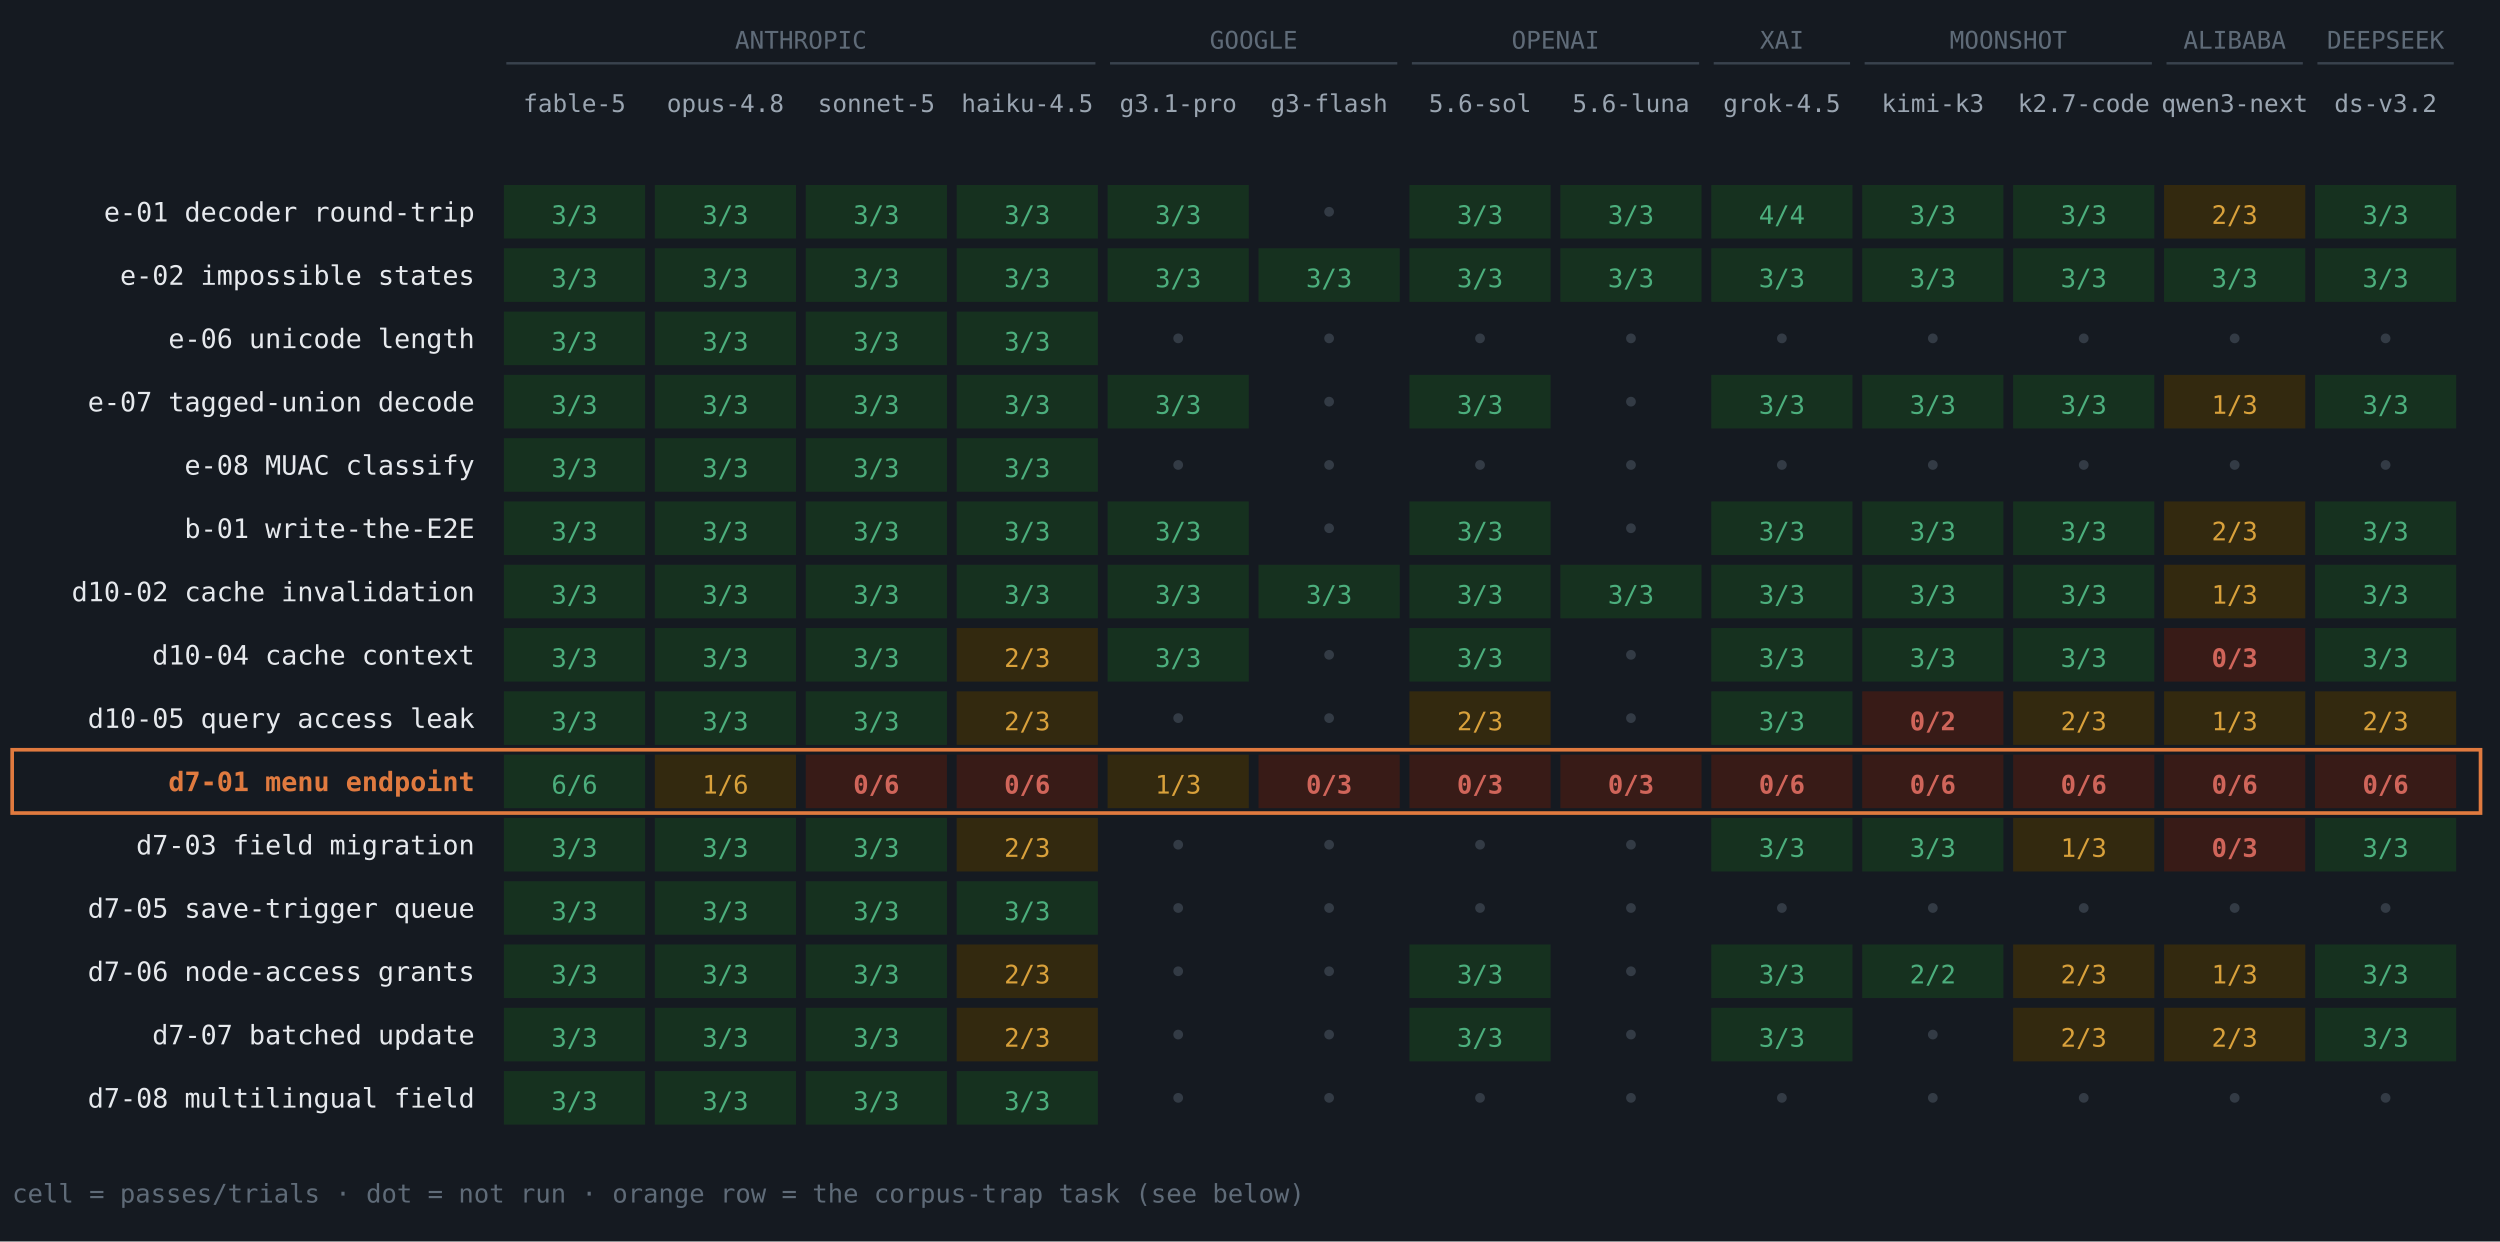
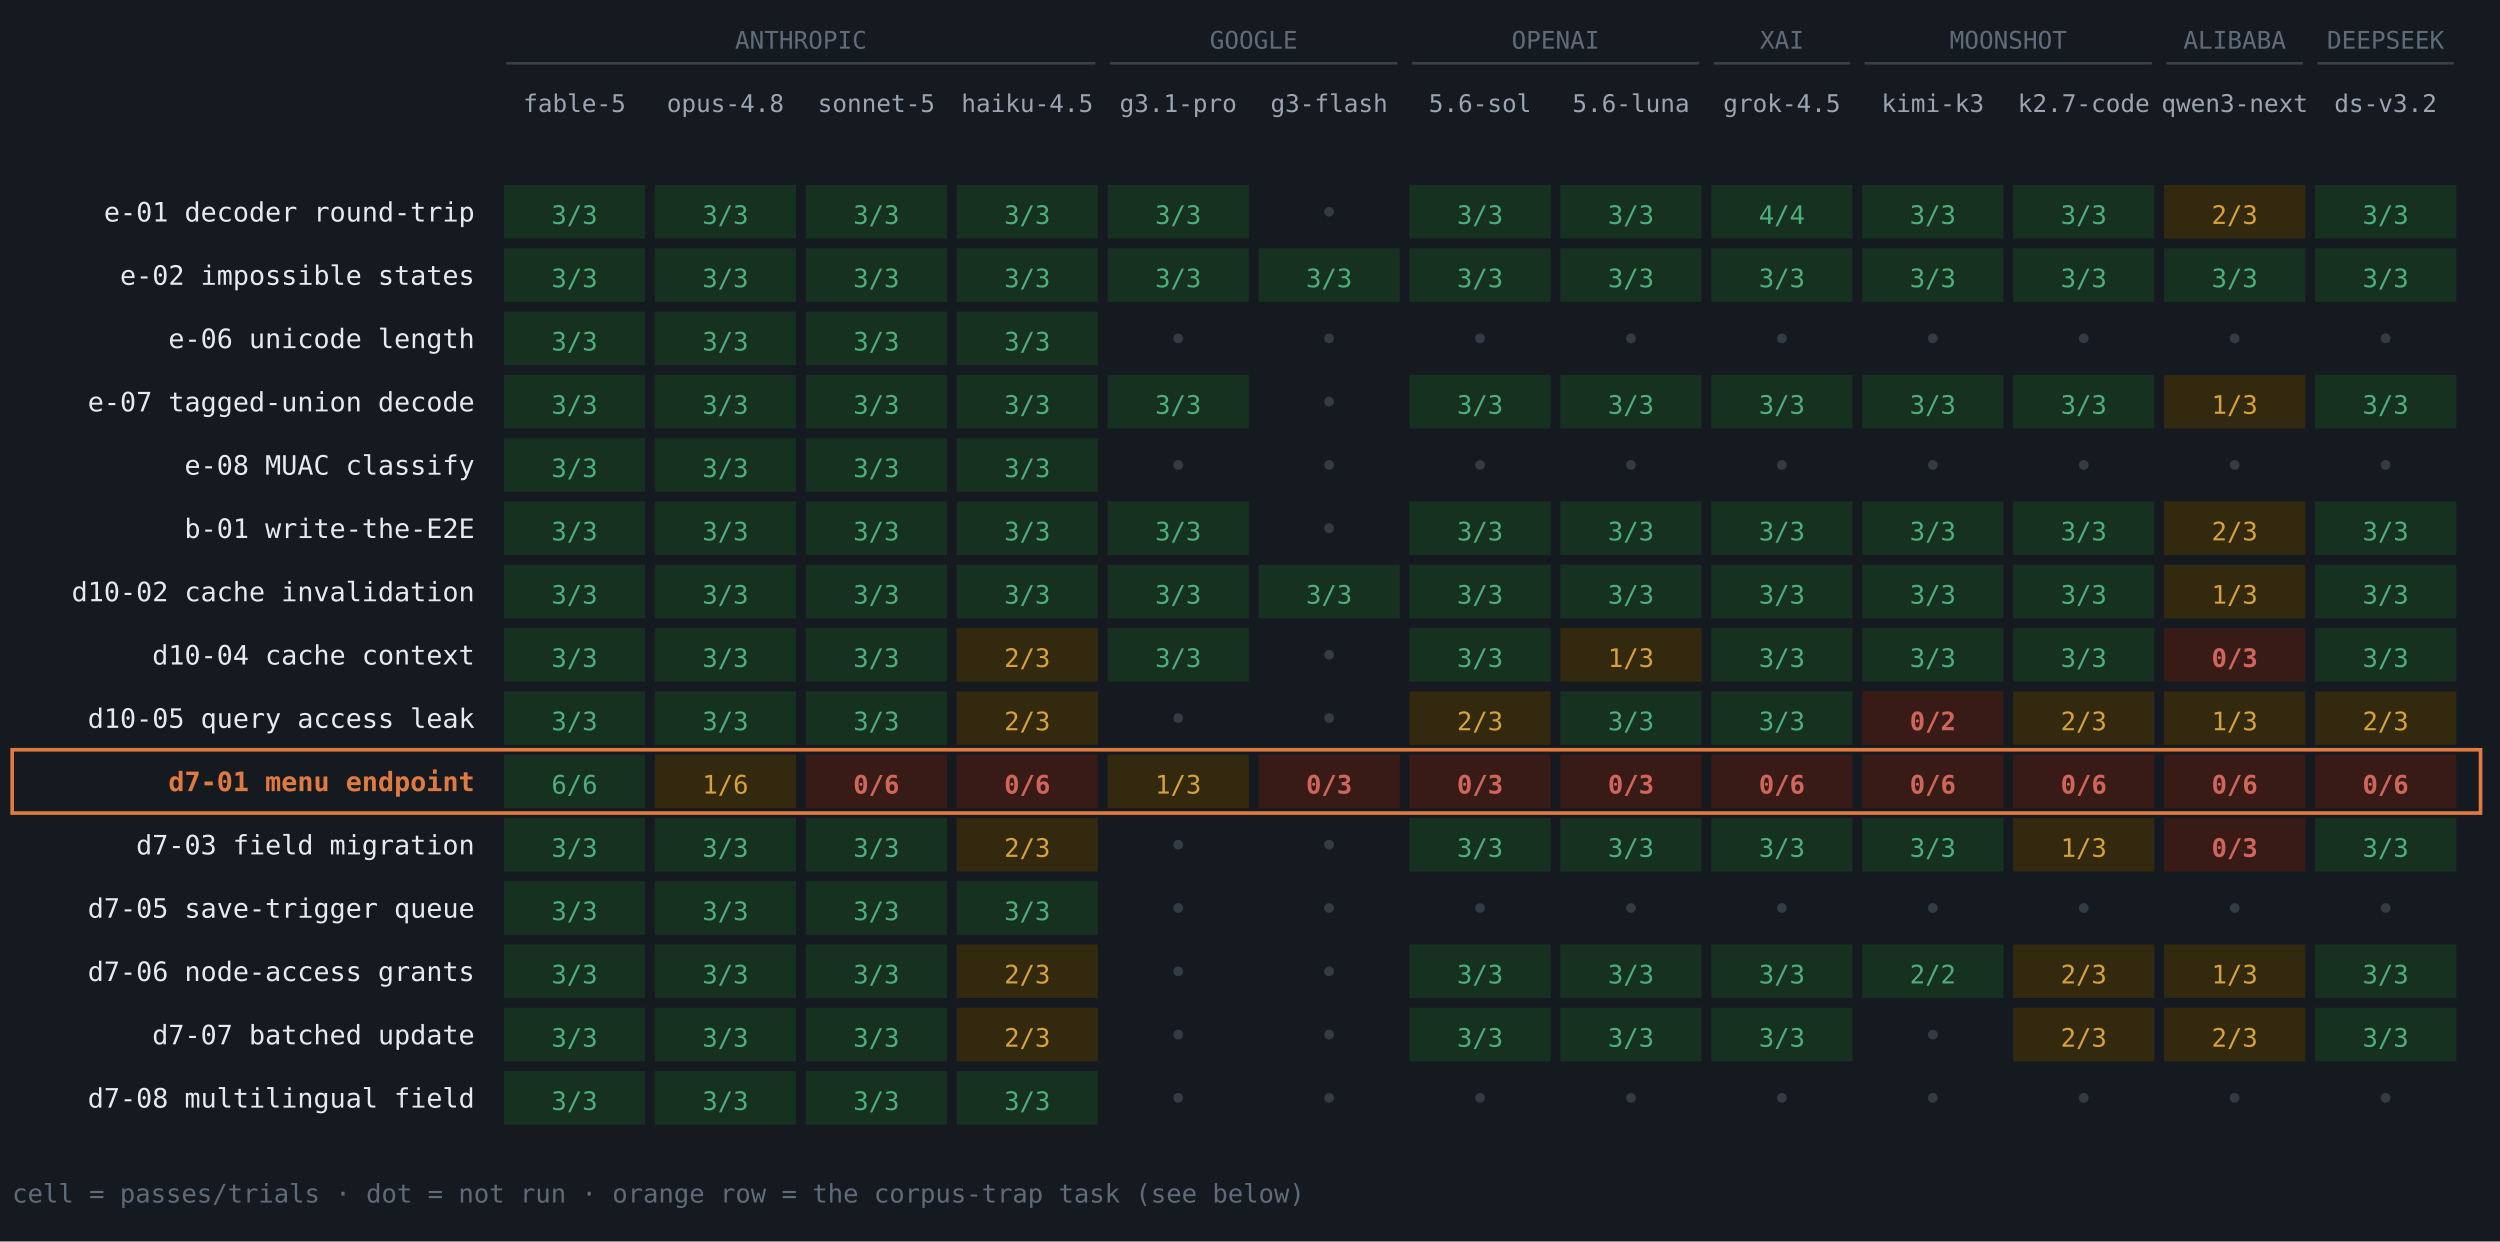
<svg xmlns="http://www.w3.org/2000/svg" width="1027" height="510" viewBox="0 0 1027 510" font-family="ui-monospace,'SF Mono','Cascadia Code',Menlo,Consolas,monospace">
  <rect width="1027" height="510" fill="#151A21" />
  <text x="329.0" y="20" font-size="10" fill="#5F6B78" text-anchor="middle" font-weight="normal">ANTHROPIC</text>
  <line x1="208" y1="26" x2="450" y2="26" stroke="#39424D" />
  <text x="236.0" y="46" font-size="10" fill="#9AA5B1" text-anchor="middle" font-weight="normal">fable-5</text>
  <text x="298.0" y="46" font-size="10" fill="#9AA5B1" text-anchor="middle" font-weight="normal">opus-4.8</text>
  <text x="360.0" y="46" font-size="10" fill="#9AA5B1" text-anchor="middle" font-weight="normal">sonnet-5</text>
  <text x="422.0" y="46" font-size="10" fill="#9AA5B1" text-anchor="middle" font-weight="normal">haiku-4.5</text>
  <text x="515.0" y="20" font-size="10" fill="#5F6B78" text-anchor="middle" font-weight="normal">GOOGLE</text>
  <line x1="456" y1="26" x2="574" y2="26" stroke="#39424D" />
  <text x="484.0" y="46" font-size="10" fill="#9AA5B1" text-anchor="middle" font-weight="normal">g3.1-pro</text>
  <text x="546.0" y="46" font-size="10" fill="#9AA5B1" text-anchor="middle" font-weight="normal">g3-flash</text>
  <text x="639.0" y="20" font-size="10" fill="#5F6B78" text-anchor="middle" font-weight="normal">OPENAI</text>
  <line x1="580" y1="26" x2="698" y2="26" stroke="#39424D" />
  <text x="608.0" y="46" font-size="10" fill="#9AA5B1" text-anchor="middle" font-weight="normal">5.6-sol</text>
  <text x="670.0" y="46" font-size="10" fill="#9AA5B1" text-anchor="middle" font-weight="normal">5.6-luna</text>
  <text x="732.0" y="20" font-size="10" fill="#5F6B78" text-anchor="middle" font-weight="normal">XAI</text>
  <line x1="704" y1="26" x2="760" y2="26" stroke="#39424D" />
  <text x="732.0" y="46" font-size="10" fill="#9AA5B1" text-anchor="middle" font-weight="normal">grok-4.5</text>
  <text x="825.0" y="20" font-size="10" fill="#5F6B78" text-anchor="middle" font-weight="normal">MOONSHOT</text>
  <line x1="766" y1="26" x2="884" y2="26" stroke="#39424D" />
  <text x="794.0" y="46" font-size="10" fill="#9AA5B1" text-anchor="middle" font-weight="normal">kimi-k3</text>
  <text x="856.0" y="46" font-size="10" fill="#9AA5B1" text-anchor="middle" font-weight="normal">k2.7-code</text>
  <text x="918.0" y="20" font-size="10" fill="#5F6B78" text-anchor="middle" font-weight="normal">ALIBABA</text>
  <line x1="890" y1="26" x2="946" y2="26" stroke="#39424D" />
  <text x="918.0" y="46" font-size="10" fill="#9AA5B1" text-anchor="middle" font-weight="normal">qwen3-next</text>
  <text x="980.0" y="20" font-size="10" fill="#5F6B78" text-anchor="middle" font-weight="normal">DEEPSEEK</text>
  <line x1="952" y1="26" x2="1008" y2="26" stroke="#39424D" />
  <text x="980.0" y="46" font-size="10" fill="#9AA5B1" text-anchor="middle" font-weight="normal">ds-v3.2</text>
  <text x="195" y="91" font-size="11" fill="#E6E9ED" text-anchor="end" font-weight="normal">e-01 decoder round-trip</text>
  <rect x="207" y="76" width="58" height="22" fill="#16311F" />
  <text x="236.0" y="92" font-size="10.5" fill="#4CAF7D" text-anchor="middle" font-weight="normal">3/3</text>
  <rect x="269" y="76" width="58" height="22" fill="#16311F" />
  <text x="298.0" y="92" font-size="10.5" fill="#4CAF7D" text-anchor="middle" font-weight="normal">3/3</text>
  <rect x="331" y="76" width="58" height="22" fill="#16311F" />
  <text x="360.0" y="92" font-size="10.5" fill="#4CAF7D" text-anchor="middle" font-weight="normal">3/3</text>
  <rect x="393" y="76" width="58" height="22" fill="#16311F" />
  <text x="422.0" y="92" font-size="10.5" fill="#4CAF7D" text-anchor="middle" font-weight="normal">3/3</text>
  <rect x="455" y="76" width="58" height="22" fill="#16311F" />
  <text x="484.0" y="92" font-size="10.5" fill="#4CAF7D" text-anchor="middle" font-weight="normal">3/3</text>
  <circle cx="546.0" cy="87" r="2" fill="#333B45" />
  <rect x="579" y="76" width="58" height="22" fill="#16311F" />
  <text x="608.0" y="92" font-size="10.5" fill="#4CAF7D" text-anchor="middle" font-weight="normal">3/3</text>
  <rect x="641" y="76" width="58" height="22" fill="#16311F" />
  <text x="670.0" y="92" font-size="10.5" fill="#4CAF7D" text-anchor="middle" font-weight="normal">3/3</text>
  <rect x="703" y="76" width="58" height="22" fill="#16311F" />
  <text x="732.0" y="92" font-size="10.5" fill="#4CAF7D" text-anchor="middle" font-weight="normal">4/4</text>
  <rect x="765" y="76" width="58" height="22" fill="#16311F" />
  <text x="794.0" y="92" font-size="10.5" fill="#4CAF7D" text-anchor="middle" font-weight="normal">3/3</text>
  <rect x="827" y="76" width="58" height="22" fill="#16311F" />
  <text x="856.0" y="92" font-size="10.5" fill="#4CAF7D" text-anchor="middle" font-weight="normal">3/3</text>
  <rect x="889" y="76" width="58" height="22" fill="#33290F" />
  <text x="918.0" y="92" font-size="10.5" fill="#D9A13B" text-anchor="middle" font-weight="normal">2/3</text>
  <rect x="951" y="76" width="58" height="22" fill="#16311F" />
  <text x="980.0" y="92" font-size="10.5" fill="#4CAF7D" text-anchor="middle" font-weight="normal">3/3</text>
  <text x="195" y="117" font-size="11" fill="#E6E9ED" text-anchor="end" font-weight="normal">e-02 impossible states</text>
  <rect x="207" y="102" width="58" height="22" fill="#16311F" />
  <text x="236.0" y="118" font-size="10.5" fill="#4CAF7D" text-anchor="middle" font-weight="normal">3/3</text>
  <rect x="269" y="102" width="58" height="22" fill="#16311F" />
  <text x="298.0" y="118" font-size="10.5" fill="#4CAF7D" text-anchor="middle" font-weight="normal">3/3</text>
  <rect x="331" y="102" width="58" height="22" fill="#16311F" />
  <text x="360.0" y="118" font-size="10.5" fill="#4CAF7D" text-anchor="middle" font-weight="normal">3/3</text>
  <rect x="393" y="102" width="58" height="22" fill="#16311F" />
  <text x="422.0" y="118" font-size="10.5" fill="#4CAF7D" text-anchor="middle" font-weight="normal">3/3</text>
  <rect x="455" y="102" width="58" height="22" fill="#16311F" />
  <text x="484.0" y="118" font-size="10.5" fill="#4CAF7D" text-anchor="middle" font-weight="normal">3/3</text>
  <rect x="517" y="102" width="58" height="22" fill="#16311F" />
  <text x="546.0" y="118" font-size="10.5" fill="#4CAF7D" text-anchor="middle" font-weight="normal">3/3</text>
  <rect x="579" y="102" width="58" height="22" fill="#16311F" />
  <text x="608.0" y="118" font-size="10.5" fill="#4CAF7D" text-anchor="middle" font-weight="normal">3/3</text>
  <rect x="641" y="102" width="58" height="22" fill="#16311F" />
  <text x="670.0" y="118" font-size="10.5" fill="#4CAF7D" text-anchor="middle" font-weight="normal">3/3</text>
  <rect x="703" y="102" width="58" height="22" fill="#16311F" />
  <text x="732.0" y="118" font-size="10.5" fill="#4CAF7D" text-anchor="middle" font-weight="normal">3/3</text>
  <rect x="765" y="102" width="58" height="22" fill="#16311F" />
  <text x="794.0" y="118" font-size="10.5" fill="#4CAF7D" text-anchor="middle" font-weight="normal">3/3</text>
  <rect x="827" y="102" width="58" height="22" fill="#16311F" />
  <text x="856.0" y="118" font-size="10.5" fill="#4CAF7D" text-anchor="middle" font-weight="normal">3/3</text>
  <rect x="889" y="102" width="58" height="22" fill="#16311F" />
  <text x="918.0" y="118" font-size="10.5" fill="#4CAF7D" text-anchor="middle" font-weight="normal">3/3</text>
  <rect x="951" y="102" width="58" height="22" fill="#16311F" />
  <text x="980.0" y="118" font-size="10.5" fill="#4CAF7D" text-anchor="middle" font-weight="normal">3/3</text>
  <text x="195" y="143" font-size="11" fill="#E6E9ED" text-anchor="end" font-weight="normal">e-06 unicode length</text>
  <rect x="207" y="128" width="58" height="22" fill="#16311F" />
  <text x="236.0" y="144" font-size="10.5" fill="#4CAF7D" text-anchor="middle" font-weight="normal">3/3</text>
  <rect x="269" y="128" width="58" height="22" fill="#16311F" />
  <text x="298.0" y="144" font-size="10.5" fill="#4CAF7D" text-anchor="middle" font-weight="normal">3/3</text>
  <rect x="331" y="128" width="58" height="22" fill="#16311F" />
  <text x="360.0" y="144" font-size="10.5" fill="#4CAF7D" text-anchor="middle" font-weight="normal">3/3</text>
  <rect x="393" y="128" width="58" height="22" fill="#16311F" />
  <text x="422.0" y="144" font-size="10.5" fill="#4CAF7D" text-anchor="middle" font-weight="normal">3/3</text>
  <circle cx="484.0" cy="139" r="2" fill="#333B45" />
  <circle cx="546.0" cy="139" r="2" fill="#333B45" />
  <circle cx="608.0" cy="139" r="2" fill="#333B45" />
  <circle cx="670.0" cy="139" r="2" fill="#333B45" />
  <circle cx="732.0" cy="139" r="2" fill="#333B45" />
  <circle cx="794.0" cy="139" r="2" fill="#333B45" />
  <circle cx="856.0" cy="139" r="2" fill="#333B45" />
  <circle cx="918.0" cy="139" r="2" fill="#333B45" />
  <circle cx="980.0" cy="139" r="2" fill="#333B45" />
  <text x="195" y="169" font-size="11" fill="#E6E9ED" text-anchor="end" font-weight="normal">e-07 tagged-union decode</text>
  <rect x="207" y="154" width="58" height="22" fill="#16311F" />
  <text x="236.0" y="170" font-size="10.5" fill="#4CAF7D" text-anchor="middle" font-weight="normal">3/3</text>
  <rect x="269" y="154" width="58" height="22" fill="#16311F" />
  <text x="298.0" y="170" font-size="10.5" fill="#4CAF7D" text-anchor="middle" font-weight="normal">3/3</text>
  <rect x="331" y="154" width="58" height="22" fill="#16311F" />
  <text x="360.0" y="170" font-size="10.5" fill="#4CAF7D" text-anchor="middle" font-weight="normal">3/3</text>
  <rect x="393" y="154" width="58" height="22" fill="#16311F" />
  <text x="422.0" y="170" font-size="10.5" fill="#4CAF7D" text-anchor="middle" font-weight="normal">3/3</text>
  <rect x="455" y="154" width="58" height="22" fill="#16311F" />
  <text x="484.0" y="170" font-size="10.5" fill="#4CAF7D" text-anchor="middle" font-weight="normal">3/3</text>
  <circle cx="546.0" cy="165" r="2" fill="#333B45" />
  <rect x="579" y="154" width="58" height="22" fill="#16311F" />
  <text x="608.0" y="170" font-size="10.5" fill="#4CAF7D" text-anchor="middle" font-weight="normal">3/3</text>
-   <circle cx="670.0" cy="165" r="2" fill="#333B45" />
+   <rect x="641" y="154" width="58" height="22" fill="#16311F" />
+   <text x="670.0" y="170" font-size="10.5" fill="#4CAF7D" text-anchor="middle" font-weight="normal">3/3</text>
  <rect x="703" y="154" width="58" height="22" fill="#16311F" />
  <text x="732.0" y="170" font-size="10.5" fill="#4CAF7D" text-anchor="middle" font-weight="normal">3/3</text>
  <rect x="765" y="154" width="58" height="22" fill="#16311F" />
  <text x="794.0" y="170" font-size="10.5" fill="#4CAF7D" text-anchor="middle" font-weight="normal">3/3</text>
  <rect x="827" y="154" width="58" height="22" fill="#16311F" />
  <text x="856.0" y="170" font-size="10.5" fill="#4CAF7D" text-anchor="middle" font-weight="normal">3/3</text>
  <rect x="889" y="154" width="58" height="22" fill="#33290F" />
  <text x="918.0" y="170" font-size="10.5" fill="#D9A13B" text-anchor="middle" font-weight="normal">1/3</text>
  <rect x="951" y="154" width="58" height="22" fill="#16311F" />
  <text x="980.0" y="170" font-size="10.5" fill="#4CAF7D" text-anchor="middle" font-weight="normal">3/3</text>
  <text x="195" y="195" font-size="11" fill="#E6E9ED" text-anchor="end" font-weight="normal">e-08 MUAC classify</text>
  <rect x="207" y="180" width="58" height="22" fill="#16311F" />
  <text x="236.0" y="196" font-size="10.5" fill="#4CAF7D" text-anchor="middle" font-weight="normal">3/3</text>
  <rect x="269" y="180" width="58" height="22" fill="#16311F" />
  <text x="298.0" y="196" font-size="10.5" fill="#4CAF7D" text-anchor="middle" font-weight="normal">3/3</text>
  <rect x="331" y="180" width="58" height="22" fill="#16311F" />
  <text x="360.0" y="196" font-size="10.5" fill="#4CAF7D" text-anchor="middle" font-weight="normal">3/3</text>
  <rect x="393" y="180" width="58" height="22" fill="#16311F" />
  <text x="422.0" y="196" font-size="10.5" fill="#4CAF7D" text-anchor="middle" font-weight="normal">3/3</text>
  <circle cx="484.0" cy="191" r="2" fill="#333B45" />
  <circle cx="546.0" cy="191" r="2" fill="#333B45" />
  <circle cx="608.0" cy="191" r="2" fill="#333B45" />
  <circle cx="670.0" cy="191" r="2" fill="#333B45" />
  <circle cx="732.0" cy="191" r="2" fill="#333B45" />
  <circle cx="794.0" cy="191" r="2" fill="#333B45" />
  <circle cx="856.0" cy="191" r="2" fill="#333B45" />
  <circle cx="918.0" cy="191" r="2" fill="#333B45" />
  <circle cx="980.0" cy="191" r="2" fill="#333B45" />
  <text x="195" y="221" font-size="11" fill="#E6E9ED" text-anchor="end" font-weight="normal">b-01 write-the-E2E</text>
  <rect x="207" y="206" width="58" height="22" fill="#16311F" />
  <text x="236.0" y="222" font-size="10.5" fill="#4CAF7D" text-anchor="middle" font-weight="normal">3/3</text>
  <rect x="269" y="206" width="58" height="22" fill="#16311F" />
  <text x="298.0" y="222" font-size="10.5" fill="#4CAF7D" text-anchor="middle" font-weight="normal">3/3</text>
  <rect x="331" y="206" width="58" height="22" fill="#16311F" />
  <text x="360.0" y="222" font-size="10.5" fill="#4CAF7D" text-anchor="middle" font-weight="normal">3/3</text>
  <rect x="393" y="206" width="58" height="22" fill="#16311F" />
  <text x="422.0" y="222" font-size="10.5" fill="#4CAF7D" text-anchor="middle" font-weight="normal">3/3</text>
  <rect x="455" y="206" width="58" height="22" fill="#16311F" />
  <text x="484.0" y="222" font-size="10.5" fill="#4CAF7D" text-anchor="middle" font-weight="normal">3/3</text>
  <circle cx="546.0" cy="217" r="2" fill="#333B45" />
  <rect x="579" y="206" width="58" height="22" fill="#16311F" />
  <text x="608.0" y="222" font-size="10.5" fill="#4CAF7D" text-anchor="middle" font-weight="normal">3/3</text>
-   <circle cx="670.0" cy="217" r="2" fill="#333B45" />
+   <rect x="641" y="206" width="58" height="22" fill="#16311F" />
+   <text x="670.0" y="222" font-size="10.5" fill="#4CAF7D" text-anchor="middle" font-weight="normal">3/3</text>
  <rect x="703" y="206" width="58" height="22" fill="#16311F" />
  <text x="732.0" y="222" font-size="10.5" fill="#4CAF7D" text-anchor="middle" font-weight="normal">3/3</text>
  <rect x="765" y="206" width="58" height="22" fill="#16311F" />
  <text x="794.0" y="222" font-size="10.5" fill="#4CAF7D" text-anchor="middle" font-weight="normal">3/3</text>
  <rect x="827" y="206" width="58" height="22" fill="#16311F" />
  <text x="856.0" y="222" font-size="10.5" fill="#4CAF7D" text-anchor="middle" font-weight="normal">3/3</text>
  <rect x="889" y="206" width="58" height="22" fill="#33290F" />
  <text x="918.0" y="222" font-size="10.5" fill="#D9A13B" text-anchor="middle" font-weight="normal">2/3</text>
  <rect x="951" y="206" width="58" height="22" fill="#16311F" />
  <text x="980.0" y="222" font-size="10.5" fill="#4CAF7D" text-anchor="middle" font-weight="normal">3/3</text>
  <text x="195" y="247" font-size="11" fill="#E6E9ED" text-anchor="end" font-weight="normal">d10-02 cache invalidation</text>
  <rect x="207" y="232" width="58" height="22" fill="#16311F" />
  <text x="236.0" y="248" font-size="10.5" fill="#4CAF7D" text-anchor="middle" font-weight="normal">3/3</text>
  <rect x="269" y="232" width="58" height="22" fill="#16311F" />
  <text x="298.0" y="248" font-size="10.5" fill="#4CAF7D" text-anchor="middle" font-weight="normal">3/3</text>
  <rect x="331" y="232" width="58" height="22" fill="#16311F" />
  <text x="360.0" y="248" font-size="10.5" fill="#4CAF7D" text-anchor="middle" font-weight="normal">3/3</text>
  <rect x="393" y="232" width="58" height="22" fill="#16311F" />
  <text x="422.0" y="248" font-size="10.5" fill="#4CAF7D" text-anchor="middle" font-weight="normal">3/3</text>
  <rect x="455" y="232" width="58" height="22" fill="#16311F" />
  <text x="484.0" y="248" font-size="10.5" fill="#4CAF7D" text-anchor="middle" font-weight="normal">3/3</text>
  <rect x="517" y="232" width="58" height="22" fill="#16311F" />
  <text x="546.0" y="248" font-size="10.5" fill="#4CAF7D" text-anchor="middle" font-weight="normal">3/3</text>
  <rect x="579" y="232" width="58" height="22" fill="#16311F" />
  <text x="608.0" y="248" font-size="10.5" fill="#4CAF7D" text-anchor="middle" font-weight="normal">3/3</text>
  <rect x="641" y="232" width="58" height="22" fill="#16311F" />
  <text x="670.0" y="248" font-size="10.5" fill="#4CAF7D" text-anchor="middle" font-weight="normal">3/3</text>
  <rect x="703" y="232" width="58" height="22" fill="#16311F" />
  <text x="732.0" y="248" font-size="10.5" fill="#4CAF7D" text-anchor="middle" font-weight="normal">3/3</text>
  <rect x="765" y="232" width="58" height="22" fill="#16311F" />
  <text x="794.0" y="248" font-size="10.5" fill="#4CAF7D" text-anchor="middle" font-weight="normal">3/3</text>
  <rect x="827" y="232" width="58" height="22" fill="#16311F" />
  <text x="856.0" y="248" font-size="10.5" fill="#4CAF7D" text-anchor="middle" font-weight="normal">3/3</text>
  <rect x="889" y="232" width="58" height="22" fill="#33290F" />
  <text x="918.0" y="248" font-size="10.5" fill="#D9A13B" text-anchor="middle" font-weight="normal">1/3</text>
  <rect x="951" y="232" width="58" height="22" fill="#16311F" />
  <text x="980.0" y="248" font-size="10.5" fill="#4CAF7D" text-anchor="middle" font-weight="normal">3/3</text>
  <text x="195" y="273" font-size="11" fill="#E6E9ED" text-anchor="end" font-weight="normal">d10-04 cache context</text>
  <rect x="207" y="258" width="58" height="22" fill="#16311F" />
  <text x="236.0" y="274" font-size="10.5" fill="#4CAF7D" text-anchor="middle" font-weight="normal">3/3</text>
  <rect x="269" y="258" width="58" height="22" fill="#16311F" />
  <text x="298.0" y="274" font-size="10.5" fill="#4CAF7D" text-anchor="middle" font-weight="normal">3/3</text>
  <rect x="331" y="258" width="58" height="22" fill="#16311F" />
  <text x="360.0" y="274" font-size="10.5" fill="#4CAF7D" text-anchor="middle" font-weight="normal">3/3</text>
  <rect x="393" y="258" width="58" height="22" fill="#33290F" />
  <text x="422.0" y="274" font-size="10.5" fill="#D9A13B" text-anchor="middle" font-weight="normal">2/3</text>
  <rect x="455" y="258" width="58" height="22" fill="#16311F" />
  <text x="484.0" y="274" font-size="10.5" fill="#4CAF7D" text-anchor="middle" font-weight="normal">3/3</text>
  <circle cx="546.0" cy="269" r="2" fill="#333B45" />
  <rect x="579" y="258" width="58" height="22" fill="#16311F" />
  <text x="608.0" y="274" font-size="10.5" fill="#4CAF7D" text-anchor="middle" font-weight="normal">3/3</text>
-   <circle cx="670.0" cy="269" r="2" fill="#333B45" />
+   <rect x="641" y="258" width="58" height="22" fill="#33290F" />
+   <text x="670.0" y="274" font-size="10.5" fill="#D9A13B" text-anchor="middle" font-weight="normal">1/3</text>
  <rect x="703" y="258" width="58" height="22" fill="#16311F" />
  <text x="732.0" y="274" font-size="10.5" fill="#4CAF7D" text-anchor="middle" font-weight="normal">3/3</text>
  <rect x="765" y="258" width="58" height="22" fill="#16311F" />
  <text x="794.0" y="274" font-size="10.5" fill="#4CAF7D" text-anchor="middle" font-weight="normal">3/3</text>
  <rect x="827" y="258" width="58" height="22" fill="#16311F" />
  <text x="856.0" y="274" font-size="10.5" fill="#4CAF7D" text-anchor="middle" font-weight="normal">3/3</text>
  <rect x="889" y="258" width="58" height="22" fill="#381B17" />
  <text x="918.0" y="274" font-size="10.5" fill="#D0655A" text-anchor="middle" font-weight="bold">0/3</text>
  <rect x="951" y="258" width="58" height="22" fill="#16311F" />
  <text x="980.0" y="274" font-size="10.5" fill="#4CAF7D" text-anchor="middle" font-weight="normal">3/3</text>
  <text x="195" y="299" font-size="11" fill="#E6E9ED" text-anchor="end" font-weight="normal">d10-05 query access leak</text>
  <rect x="207" y="284" width="58" height="22" fill="#16311F" />
  <text x="236.0" y="300" font-size="10.5" fill="#4CAF7D" text-anchor="middle" font-weight="normal">3/3</text>
  <rect x="269" y="284" width="58" height="22" fill="#16311F" />
  <text x="298.0" y="300" font-size="10.5" fill="#4CAF7D" text-anchor="middle" font-weight="normal">3/3</text>
  <rect x="331" y="284" width="58" height="22" fill="#16311F" />
  <text x="360.0" y="300" font-size="10.5" fill="#4CAF7D" text-anchor="middle" font-weight="normal">3/3</text>
  <rect x="393" y="284" width="58" height="22" fill="#33290F" />
  <text x="422.0" y="300" font-size="10.5" fill="#D9A13B" text-anchor="middle" font-weight="normal">2/3</text>
  <circle cx="484.0" cy="295" r="2" fill="#333B45" />
  <circle cx="546.0" cy="295" r="2" fill="#333B45" />
  <rect x="579" y="284" width="58" height="22" fill="#33290F" />
  <text x="608.0" y="300" font-size="10.5" fill="#D9A13B" text-anchor="middle" font-weight="normal">2/3</text>
-   <circle cx="670.0" cy="295" r="2" fill="#333B45" />
+   <rect x="641" y="284" width="58" height="22" fill="#16311F" />
+   <text x="670.0" y="300" font-size="10.5" fill="#4CAF7D" text-anchor="middle" font-weight="normal">3/3</text>
  <rect x="703" y="284" width="58" height="22" fill="#16311F" />
  <text x="732.0" y="300" font-size="10.5" fill="#4CAF7D" text-anchor="middle" font-weight="normal">3/3</text>
  <rect x="765" y="284" width="58" height="22" fill="#381B17" />
  <text x="794.0" y="300" font-size="10.5" fill="#D0655A" text-anchor="middle" font-weight="bold">0/2</text>
  <rect x="827" y="284" width="58" height="22" fill="#33290F" />
  <text x="856.0" y="300" font-size="10.5" fill="#D9A13B" text-anchor="middle" font-weight="normal">2/3</text>
  <rect x="889" y="284" width="58" height="22" fill="#33290F" />
  <text x="918.0" y="300" font-size="10.5" fill="#D9A13B" text-anchor="middle" font-weight="normal">1/3</text>
  <rect x="951" y="284" width="58" height="22" fill="#33290F" />
  <text x="980.0" y="300" font-size="10.5" fill="#D9A13B" text-anchor="middle" font-weight="normal">2/3</text>
  <text x="195" y="325" font-size="11" fill="#E07A3F" text-anchor="end" font-weight="bold">d7-01 menu endpoint</text>
  <rect x="207" y="310" width="58" height="22" fill="#16311F" />
  <text x="236.0" y="326" font-size="10.5" fill="#4CAF7D" text-anchor="middle" font-weight="normal">6/6</text>
  <rect x="269" y="310" width="58" height="22" fill="#33290F" />
  <text x="298.0" y="326" font-size="10.5" fill="#D9A13B" text-anchor="middle" font-weight="normal">1/6</text>
  <rect x="331" y="310" width="58" height="22" fill="#381B17" />
  <text x="360.0" y="326" font-size="10.5" fill="#D0655A" text-anchor="middle" font-weight="bold">0/6</text>
  <rect x="393" y="310" width="58" height="22" fill="#381B17" />
  <text x="422.0" y="326" font-size="10.5" fill="#D0655A" text-anchor="middle" font-weight="bold">0/6</text>
  <rect x="455" y="310" width="58" height="22" fill="#33290F" />
  <text x="484.0" y="326" font-size="10.5" fill="#D9A13B" text-anchor="middle" font-weight="normal">1/3</text>
  <rect x="517" y="310" width="58" height="22" fill="#381B17" />
  <text x="546.0" y="326" font-size="10.5" fill="#D0655A" text-anchor="middle" font-weight="bold">0/3</text>
  <rect x="579" y="310" width="58" height="22" fill="#381B17" />
  <text x="608.0" y="326" font-size="10.5" fill="#D0655A" text-anchor="middle" font-weight="bold">0/3</text>
  <rect x="641" y="310" width="58" height="22" fill="#381B17" />
  <text x="670.0" y="326" font-size="10.5" fill="#D0655A" text-anchor="middle" font-weight="bold">0/3</text>
  <rect x="703" y="310" width="58" height="22" fill="#381B17" />
  <text x="732.0" y="326" font-size="10.5" fill="#D0655A" text-anchor="middle" font-weight="bold">0/6</text>
  <rect x="765" y="310" width="58" height="22" fill="#381B17" />
  <text x="794.0" y="326" font-size="10.5" fill="#D0655A" text-anchor="middle" font-weight="bold">0/6</text>
  <rect x="827" y="310" width="58" height="22" fill="#381B17" />
  <text x="856.0" y="326" font-size="10.5" fill="#D0655A" text-anchor="middle" font-weight="bold">0/6</text>
  <rect x="889" y="310" width="58" height="22" fill="#381B17" />
  <text x="918.0" y="326" font-size="10.5" fill="#D0655A" text-anchor="middle" font-weight="bold">0/6</text>
  <rect x="951" y="310" width="58" height="22" fill="#381B17" />
  <text x="980.0" y="326" font-size="10.5" fill="#D0655A" text-anchor="middle" font-weight="bold">0/6</text>
  <rect x="5" y="308" width="1014" height="26" fill="none" stroke="#E07A3F" stroke-width="1.5" />
  <text x="195" y="351" font-size="11" fill="#E6E9ED" text-anchor="end" font-weight="normal">d7-03 field migration</text>
  <rect x="207" y="336" width="58" height="22" fill="#16311F" />
  <text x="236.0" y="352" font-size="10.5" fill="#4CAF7D" text-anchor="middle" font-weight="normal">3/3</text>
  <rect x="269" y="336" width="58" height="22" fill="#16311F" />
  <text x="298.0" y="352" font-size="10.5" fill="#4CAF7D" text-anchor="middle" font-weight="normal">3/3</text>
  <rect x="331" y="336" width="58" height="22" fill="#16311F" />
  <text x="360.0" y="352" font-size="10.5" fill="#4CAF7D" text-anchor="middle" font-weight="normal">3/3</text>
  <rect x="393" y="336" width="58" height="22" fill="#33290F" />
  <text x="422.0" y="352" font-size="10.5" fill="#D9A13B" text-anchor="middle" font-weight="normal">2/3</text>
  <circle cx="484.0" cy="347" r="2" fill="#333B45" />
  <circle cx="546.0" cy="347" r="2" fill="#333B45" />
-   <circle cx="608.0" cy="347" r="2" fill="#333B45" />
-   <circle cx="670.0" cy="347" r="2" fill="#333B45" />
+   <rect x="579" y="336" width="58" height="22" fill="#16311F" />
+   <text x="608.0" y="352" font-size="10.5" fill="#4CAF7D" text-anchor="middle" font-weight="normal">3/3</text>
+   <rect x="641" y="336" width="58" height="22" fill="#16311F" />
+   <text x="670.0" y="352" font-size="10.5" fill="#4CAF7D" text-anchor="middle" font-weight="normal">3/3</text>
  <rect x="703" y="336" width="58" height="22" fill="#16311F" />
  <text x="732.0" y="352" font-size="10.5" fill="#4CAF7D" text-anchor="middle" font-weight="normal">3/3</text>
  <rect x="765" y="336" width="58" height="22" fill="#16311F" />
  <text x="794.0" y="352" font-size="10.5" fill="#4CAF7D" text-anchor="middle" font-weight="normal">3/3</text>
  <rect x="827" y="336" width="58" height="22" fill="#33290F" />
  <text x="856.0" y="352" font-size="10.5" fill="#D9A13B" text-anchor="middle" font-weight="normal">1/3</text>
  <rect x="889" y="336" width="58" height="22" fill="#381B17" />
  <text x="918.0" y="352" font-size="10.5" fill="#D0655A" text-anchor="middle" font-weight="bold">0/3</text>
  <rect x="951" y="336" width="58" height="22" fill="#16311F" />
  <text x="980.0" y="352" font-size="10.5" fill="#4CAF7D" text-anchor="middle" font-weight="normal">3/3</text>
  <text x="195" y="377" font-size="11" fill="#E6E9ED" text-anchor="end" font-weight="normal">d7-05 save-trigger queue</text>
  <rect x="207" y="362" width="58" height="22" fill="#16311F" />
  <text x="236.0" y="378" font-size="10.5" fill="#4CAF7D" text-anchor="middle" font-weight="normal">3/3</text>
  <rect x="269" y="362" width="58" height="22" fill="#16311F" />
  <text x="298.0" y="378" font-size="10.5" fill="#4CAF7D" text-anchor="middle" font-weight="normal">3/3</text>
  <rect x="331" y="362" width="58" height="22" fill="#16311F" />
  <text x="360.0" y="378" font-size="10.5" fill="#4CAF7D" text-anchor="middle" font-weight="normal">3/3</text>
  <rect x="393" y="362" width="58" height="22" fill="#16311F" />
  <text x="422.0" y="378" font-size="10.5" fill="#4CAF7D" text-anchor="middle" font-weight="normal">3/3</text>
  <circle cx="484.0" cy="373" r="2" fill="#333B45" />
  <circle cx="546.0" cy="373" r="2" fill="#333B45" />
  <circle cx="608.0" cy="373" r="2" fill="#333B45" />
  <circle cx="670.0" cy="373" r="2" fill="#333B45" />
  <circle cx="732.0" cy="373" r="2" fill="#333B45" />
  <circle cx="794.0" cy="373" r="2" fill="#333B45" />
  <circle cx="856.0" cy="373" r="2" fill="#333B45" />
  <circle cx="918.0" cy="373" r="2" fill="#333B45" />
  <circle cx="980.0" cy="373" r="2" fill="#333B45" />
  <text x="195" y="403" font-size="11" fill="#E6E9ED" text-anchor="end" font-weight="normal">d7-06 node-access grants</text>
  <rect x="207" y="388" width="58" height="22" fill="#16311F" />
  <text x="236.0" y="404" font-size="10.5" fill="#4CAF7D" text-anchor="middle" font-weight="normal">3/3</text>
  <rect x="269" y="388" width="58" height="22" fill="#16311F" />
  <text x="298.0" y="404" font-size="10.5" fill="#4CAF7D" text-anchor="middle" font-weight="normal">3/3</text>
  <rect x="331" y="388" width="58" height="22" fill="#16311F" />
  <text x="360.0" y="404" font-size="10.5" fill="#4CAF7D" text-anchor="middle" font-weight="normal">3/3</text>
  <rect x="393" y="388" width="58" height="22" fill="#33290F" />
  <text x="422.0" y="404" font-size="10.5" fill="#D9A13B" text-anchor="middle" font-weight="normal">2/3</text>
  <circle cx="484.0" cy="399" r="2" fill="#333B45" />
  <circle cx="546.0" cy="399" r="2" fill="#333B45" />
  <rect x="579" y="388" width="58" height="22" fill="#16311F" />
  <text x="608.0" y="404" font-size="10.5" fill="#4CAF7D" text-anchor="middle" font-weight="normal">3/3</text>
-   <circle cx="670.0" cy="399" r="2" fill="#333B45" />
+   <rect x="641" y="388" width="58" height="22" fill="#16311F" />
+   <text x="670.0" y="404" font-size="10.5" fill="#4CAF7D" text-anchor="middle" font-weight="normal">3/3</text>
  <rect x="703" y="388" width="58" height="22" fill="#16311F" />
  <text x="732.0" y="404" font-size="10.5" fill="#4CAF7D" text-anchor="middle" font-weight="normal">3/3</text>
  <rect x="765" y="388" width="58" height="22" fill="#16311F" />
  <text x="794.0" y="404" font-size="10.5" fill="#4CAF7D" text-anchor="middle" font-weight="normal">2/2</text>
  <rect x="827" y="388" width="58" height="22" fill="#33290F" />
  <text x="856.0" y="404" font-size="10.5" fill="#D9A13B" text-anchor="middle" font-weight="normal">2/3</text>
  <rect x="889" y="388" width="58" height="22" fill="#33290F" />
  <text x="918.0" y="404" font-size="10.5" fill="#D9A13B" text-anchor="middle" font-weight="normal">1/3</text>
  <rect x="951" y="388" width="58" height="22" fill="#16311F" />
  <text x="980.0" y="404" font-size="10.5" fill="#4CAF7D" text-anchor="middle" font-weight="normal">3/3</text>
  <text x="195" y="429" font-size="11" fill="#E6E9ED" text-anchor="end" font-weight="normal">d7-07 batched update</text>
  <rect x="207" y="414" width="58" height="22" fill="#16311F" />
  <text x="236.0" y="430" font-size="10.5" fill="#4CAF7D" text-anchor="middle" font-weight="normal">3/3</text>
  <rect x="269" y="414" width="58" height="22" fill="#16311F" />
  <text x="298.0" y="430" font-size="10.5" fill="#4CAF7D" text-anchor="middle" font-weight="normal">3/3</text>
  <rect x="331" y="414" width="58" height="22" fill="#16311F" />
  <text x="360.0" y="430" font-size="10.5" fill="#4CAF7D" text-anchor="middle" font-weight="normal">3/3</text>
  <rect x="393" y="414" width="58" height="22" fill="#33290F" />
  <text x="422.0" y="430" font-size="10.5" fill="#D9A13B" text-anchor="middle" font-weight="normal">2/3</text>
  <circle cx="484.0" cy="425" r="2" fill="#333B45" />
  <circle cx="546.0" cy="425" r="2" fill="#333B45" />
  <rect x="579" y="414" width="58" height="22" fill="#16311F" />
  <text x="608.0" y="430" font-size="10.5" fill="#4CAF7D" text-anchor="middle" font-weight="normal">3/3</text>
-   <circle cx="670.0" cy="425" r="2" fill="#333B45" />
+   <rect x="641" y="414" width="58" height="22" fill="#16311F" />
+   <text x="670.0" y="430" font-size="10.5" fill="#4CAF7D" text-anchor="middle" font-weight="normal">3/3</text>
  <rect x="703" y="414" width="58" height="22" fill="#16311F" />
  <text x="732.0" y="430" font-size="10.5" fill="#4CAF7D" text-anchor="middle" font-weight="normal">3/3</text>
  <circle cx="794.0" cy="425" r="2" fill="#333B45" />
  <rect x="827" y="414" width="58" height="22" fill="#33290F" />
  <text x="856.0" y="430" font-size="10.5" fill="#D9A13B" text-anchor="middle" font-weight="normal">2/3</text>
  <rect x="889" y="414" width="58" height="22" fill="#33290F" />
  <text x="918.0" y="430" font-size="10.5" fill="#D9A13B" text-anchor="middle" font-weight="normal">2/3</text>
  <rect x="951" y="414" width="58" height="22" fill="#16311F" />
  <text x="980.0" y="430" font-size="10.5" fill="#4CAF7D" text-anchor="middle" font-weight="normal">3/3</text>
  <text x="195" y="455" font-size="11" fill="#E6E9ED" text-anchor="end" font-weight="normal">d7-08 multilingual field</text>
  <rect x="207" y="440" width="58" height="22" fill="#16311F" />
  <text x="236.0" y="456" font-size="10.5" fill="#4CAF7D" text-anchor="middle" font-weight="normal">3/3</text>
  <rect x="269" y="440" width="58" height="22" fill="#16311F" />
  <text x="298.0" y="456" font-size="10.5" fill="#4CAF7D" text-anchor="middle" font-weight="normal">3/3</text>
  <rect x="331" y="440" width="58" height="22" fill="#16311F" />
  <text x="360.0" y="456" font-size="10.5" fill="#4CAF7D" text-anchor="middle" font-weight="normal">3/3</text>
  <rect x="393" y="440" width="58" height="22" fill="#16311F" />
  <text x="422.0" y="456" font-size="10.5" fill="#4CAF7D" text-anchor="middle" font-weight="normal">3/3</text>
  <circle cx="484.0" cy="451" r="2" fill="#333B45" />
  <circle cx="546.0" cy="451" r="2" fill="#333B45" />
  <circle cx="608.0" cy="451" r="2" fill="#333B45" />
  <circle cx="670.0" cy="451" r="2" fill="#333B45" />
  <circle cx="732.0" cy="451" r="2" fill="#333B45" />
  <circle cx="794.0" cy="451" r="2" fill="#333B45" />
  <circle cx="856.0" cy="451" r="2" fill="#333B45" />
  <circle cx="918.0" cy="451" r="2" fill="#333B45" />
  <circle cx="980.0" cy="451" r="2" fill="#333B45" />
  <text x="5" y="494" font-size="10.5" fill="#5F6B78" text-anchor="start" font-weight="normal">cell = passes/trials · dot = not run · orange row = the corpus-trap task (see below)</text>
</svg>
